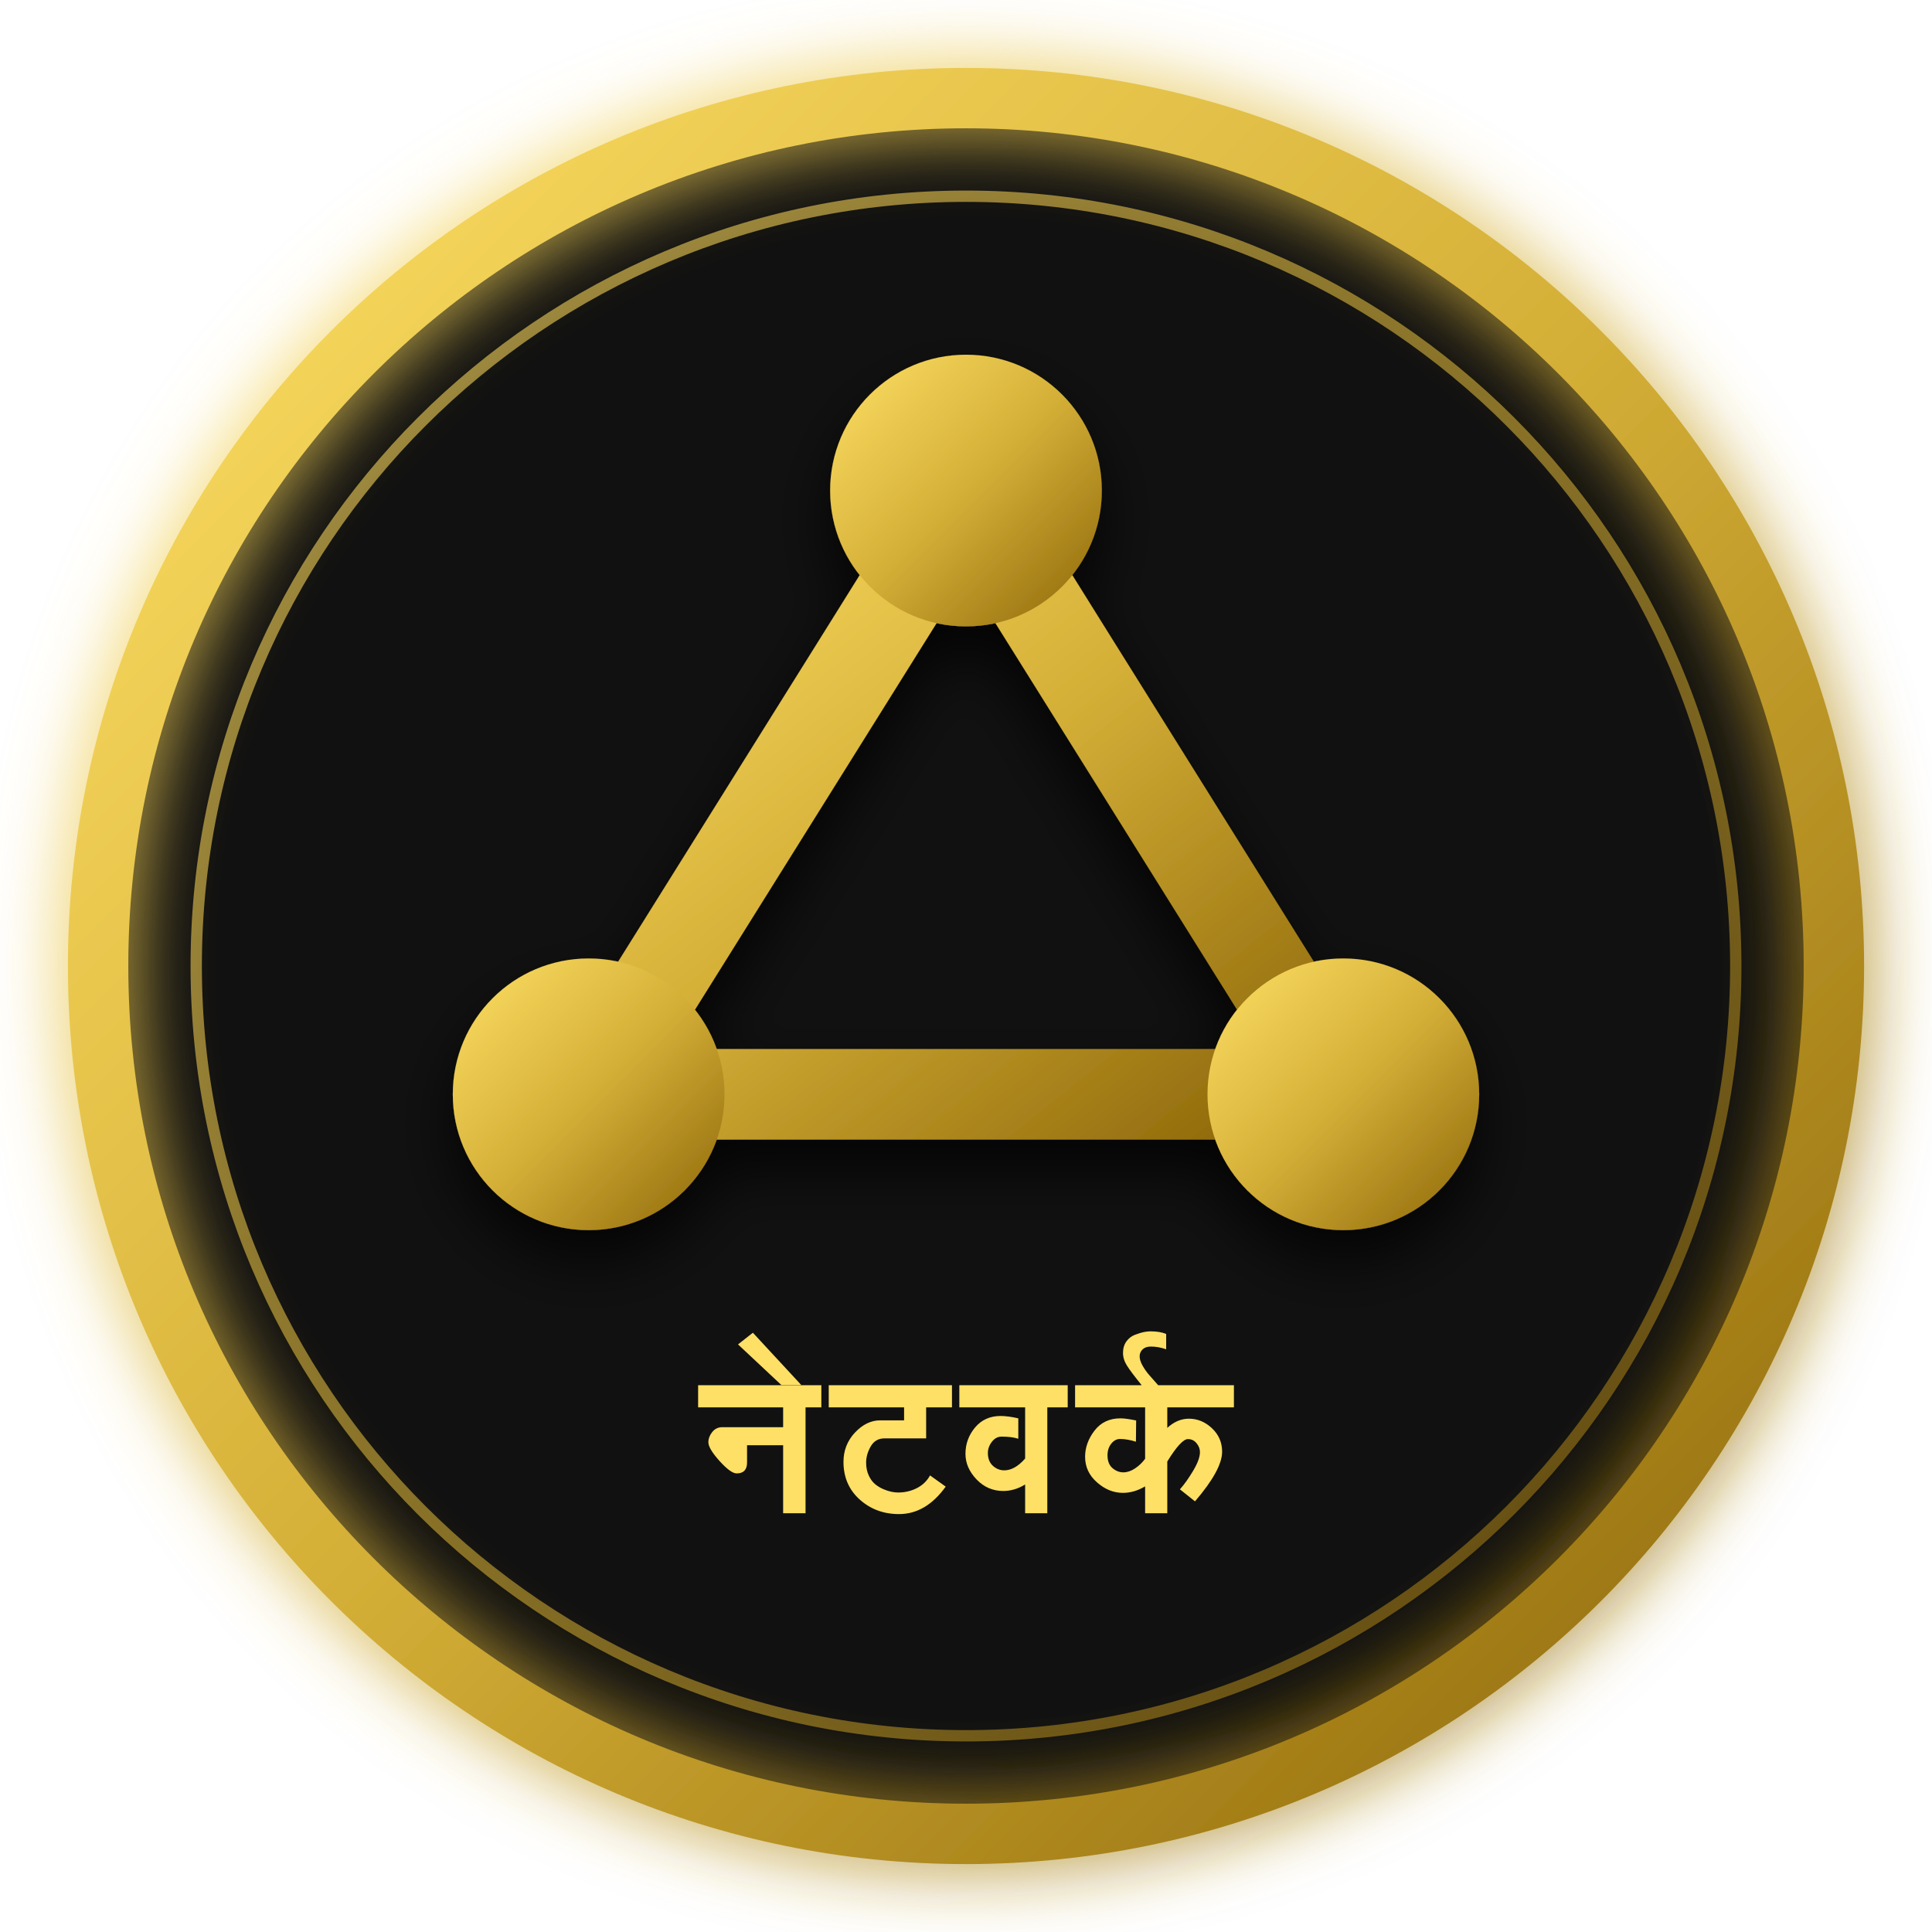
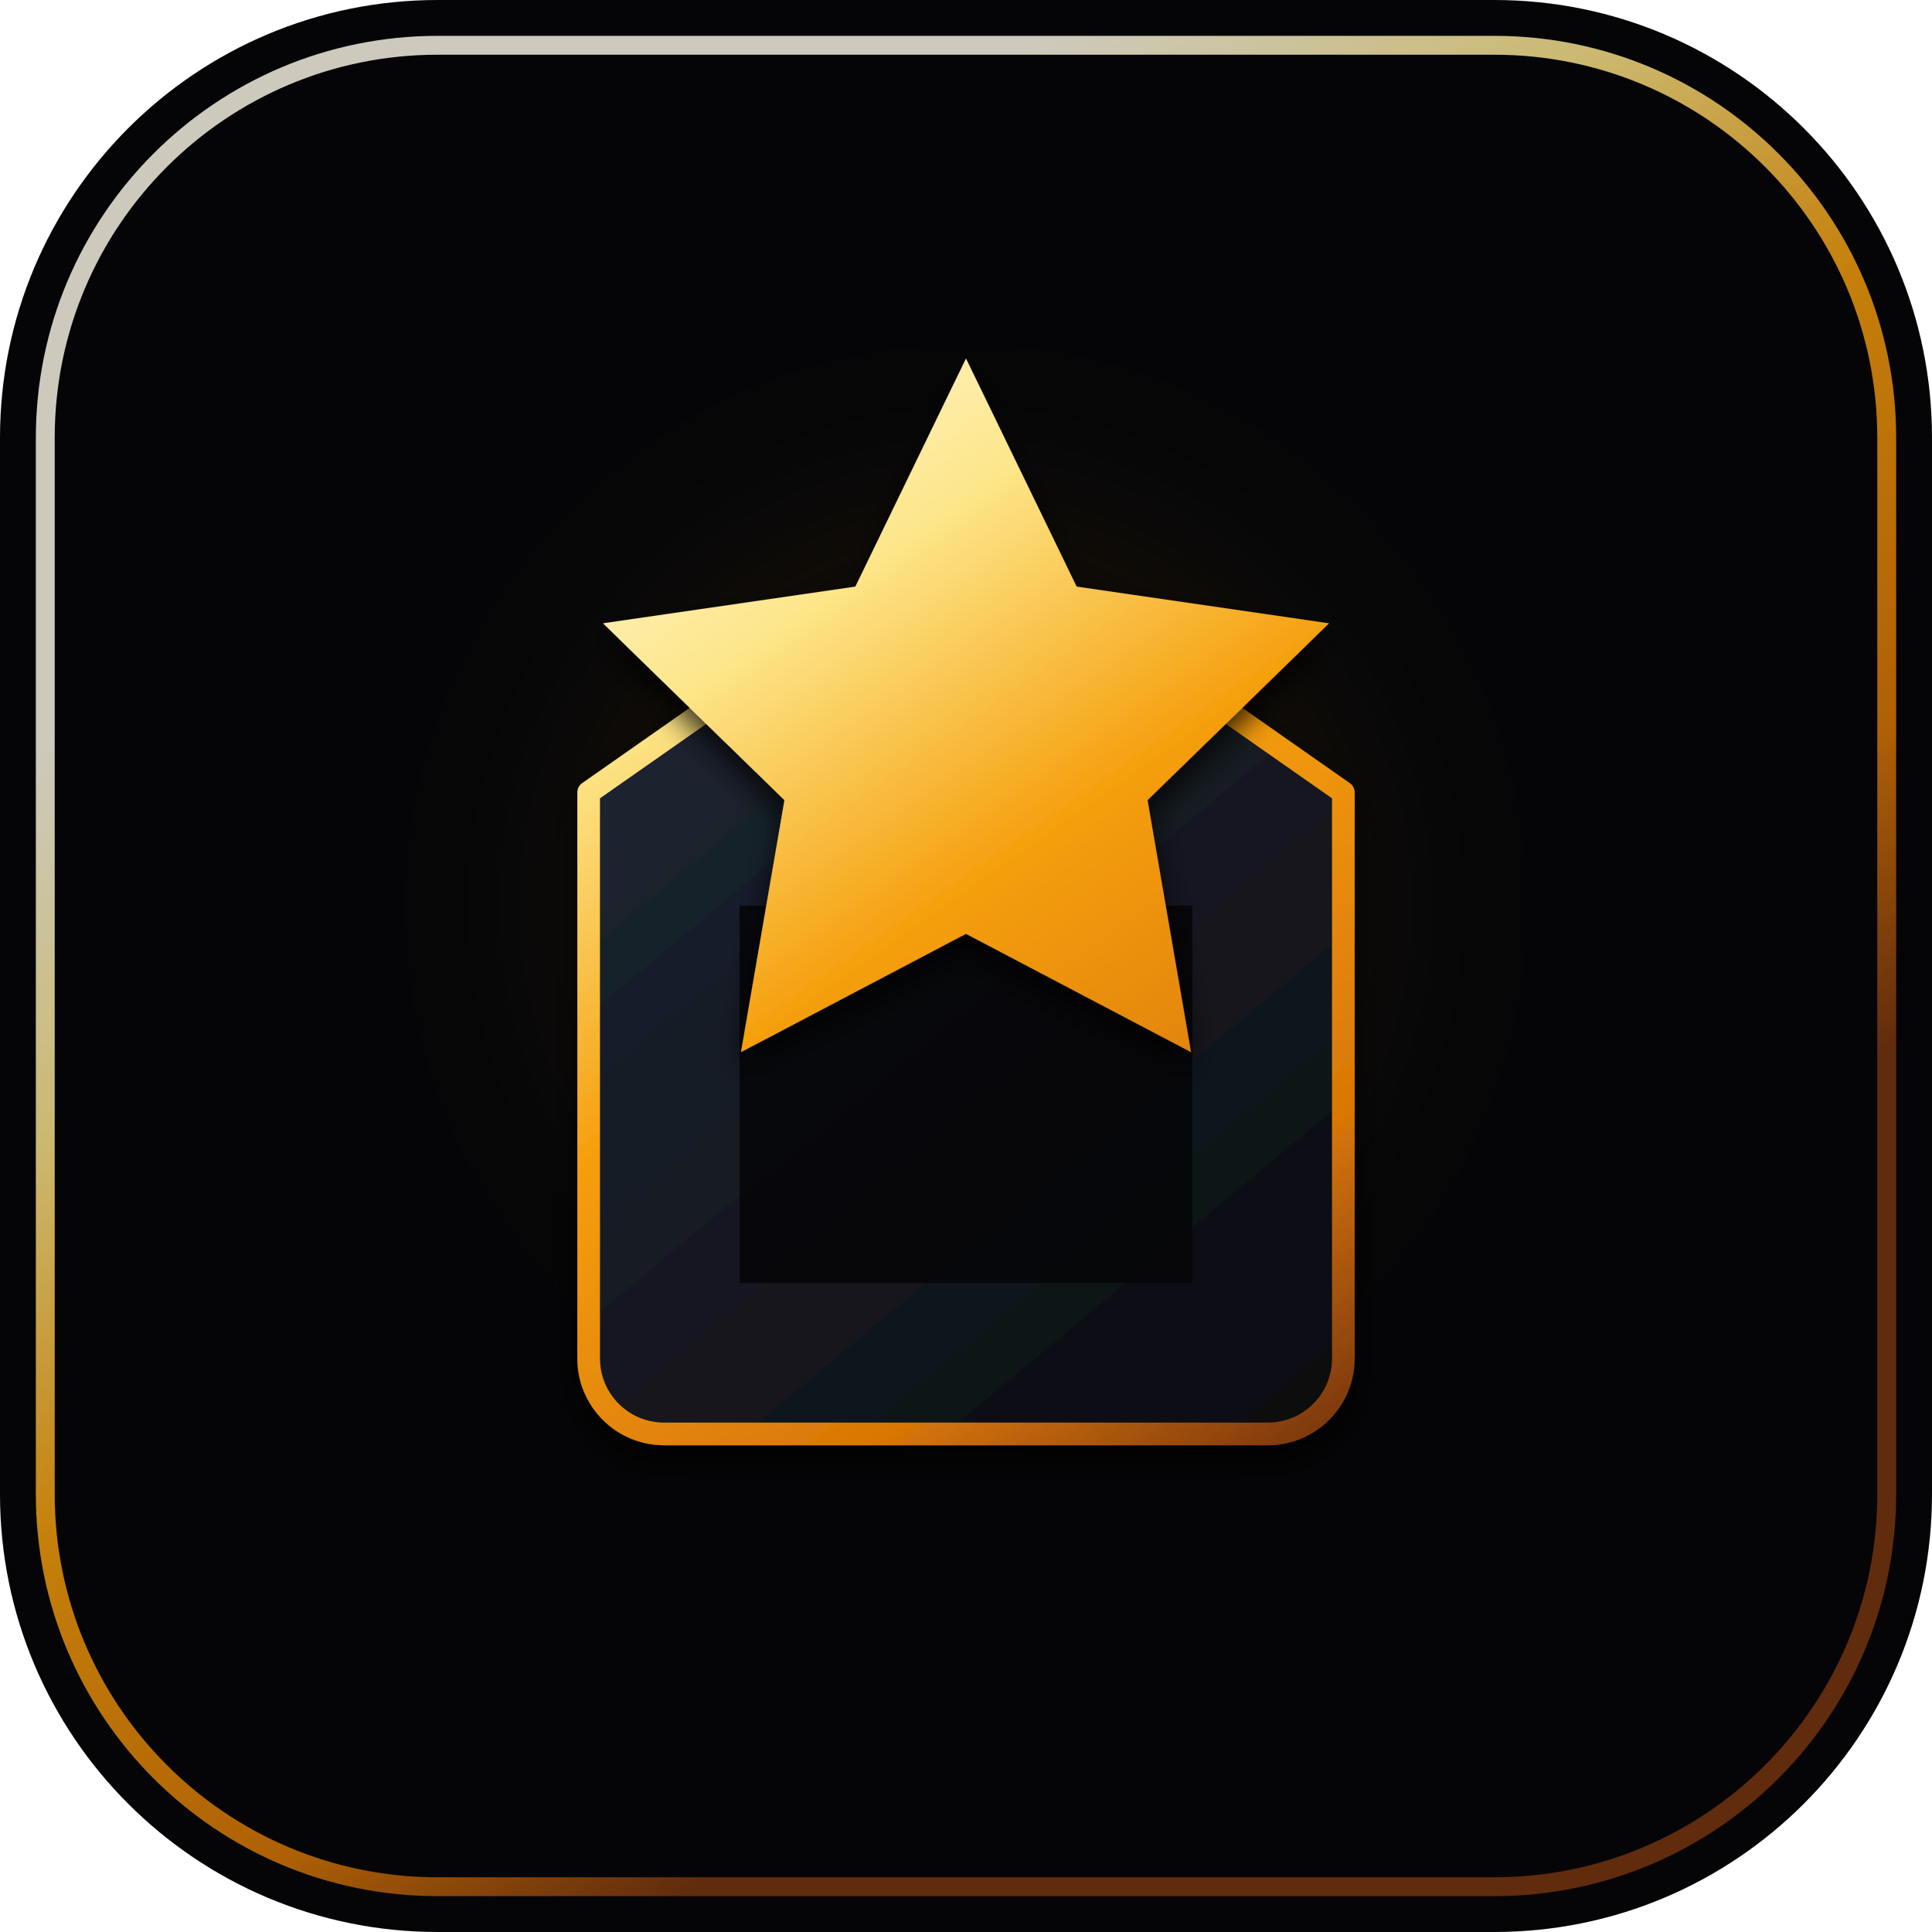
- <svg xmlns="http://www.w3.org/2000/svg" viewBox="0 0 256 256" width="100%" height="100%">
+ <svg xmlns="http://www.w3.org/2000/svg" width="512" height="512" viewBox="0 0 512 512" fill="none">
+   <rect width="512" height="512" rx="116" fill="#050507" />
+   <rect x="12" y="12" width="488" height="488" rx="104" stroke="url(#liquidGold80k)" stroke-width="5" opacity="0.8" />
+   <circle cx="256" cy="240" r="160" fill="url(#goldGlow)" opacity="0.25" />
+   <path d="M156 210L256 140L356 210V360C356 371.046 347.046 380 336 380H176C164.954 380 156 371.046 156 360V210Z" fill="url(#storeBg)" stroke="url(#liquidGold80k)" stroke-width="6" stroke-linejoin="round" filter="url(#dropShadow)" />
+   <path d="M196 240H316V340H196V240Z" fill="#050507" opacity="0.85" />
+   <path d="M256 95L285.317 155.459L352.203 165.183L304.101 212.041L315.633 278.817L256 247.459L196.367 278.817L207.899 212.041L159.797 165.183L226.683 155.459L256 95Z" fill="url(#liquidGold80k)" filter="url(#dropShadow)" />
  <defs>
-     <linearGradient id="goldGradient" x1="0%" y1="0%" x2="100%" y2="100%">
-       <stop offset="0%" stop-color="#FFE066" />
-       <stop offset="50%" stop-color="#D4AF37" />
-       <stop offset="100%" stop-color="#8B6508" />
+     <linearGradient id="liquidGold80k" x1="156" y1="95" x2="356" y2="380" gradientUnits="userSpaceOnUse">
+       <stop offset="0%" stop-color="#FFFBEB" />
+       <stop offset="25%" stop-color="#FDE68A" />
+       <stop offset="50%" stop-color="#F59E0B" />
+       <stop offset="80%" stop-color="#D97706" />
+       <stop offset="100%" stop-color="#78350F" />
    </linearGradient>
-     <filter id="glow" x="-20%" y="-20%" width="140%" height="140%">
-       <feGaussianBlur stdDeviation="5" result="blur" />
-       <feComposite in="SourceGraphic" in2="blur" operator="over" />
-     </filter>
-     <filter id="dropShadow" x="-20%" y="-20%" width="140%" height="140%">
+     <linearGradient id="storeBg" x1="156" y1="140" x2="356" y2="380" gradientUnits="userSpaceOnUse">
+       <stop offset="0%" stop-color="#1F2937" />
+       <stop offset="100%" stop-color="#0B0B0F" />
+     </linearGradient>
+     <radialGradient id="goldGlow" cx="0.5" cy="0.5" r="0.5" fx="0.5" fy="0.5">
+       <stop offset="0%" stop-color="#F59E0B" />
+       <stop offset="100%" stop-color="#050507" stop-opacity="0" />
+     </radialGradient>
+     <filter id="dropShadow" x="10" y="10" width="492" height="492" filterUnits="userSpaceOnUse">
+       <feDropShadow dx="0" dy="12" stdDeviation="10" flood-color="#D97706" flood-opacity="0.4" />
      <feDropShadow dx="0" dy="4" stdDeviation="4" flood-color="#000" flood-opacity="0.8" />
    </filter>
  </defs>
-   <circle cx="128" cy="128" r="115" fill="#111111" />
-   <circle cx="128" cy="128" r="115" fill="none" stroke="url(#goldGradient)" stroke-width="8" filter="url(#glow)" />
-   <circle cx="128" cy="128" r="102" fill="none" stroke="url(#goldGradient)" stroke-width="1.5" opacity="0.6" />
-   <g filter="url(#dropShadow)">
-     <polygon points="128,65 78,145 178,145" fill="none" stroke="url(#goldGradient)" stroke-width="12" stroke-linejoin="round" />
-     <circle cx="128" cy="65" r="18" fill="url(#goldGradient)" />
-     <circle cx="78" cy="145" r="18" fill="url(#goldGradient)" />
-     <circle cx="178" cy="145" r="18" fill="url(#goldGradient)" />
-   </g>
-   <text x="128" y="200" font-family="'Arial', sans-serif" font-size="26" font-weight="900" text-anchor="middle" fill="#FFE066" letter-spacing="1.5">नेटवर्क</text>
</svg>
